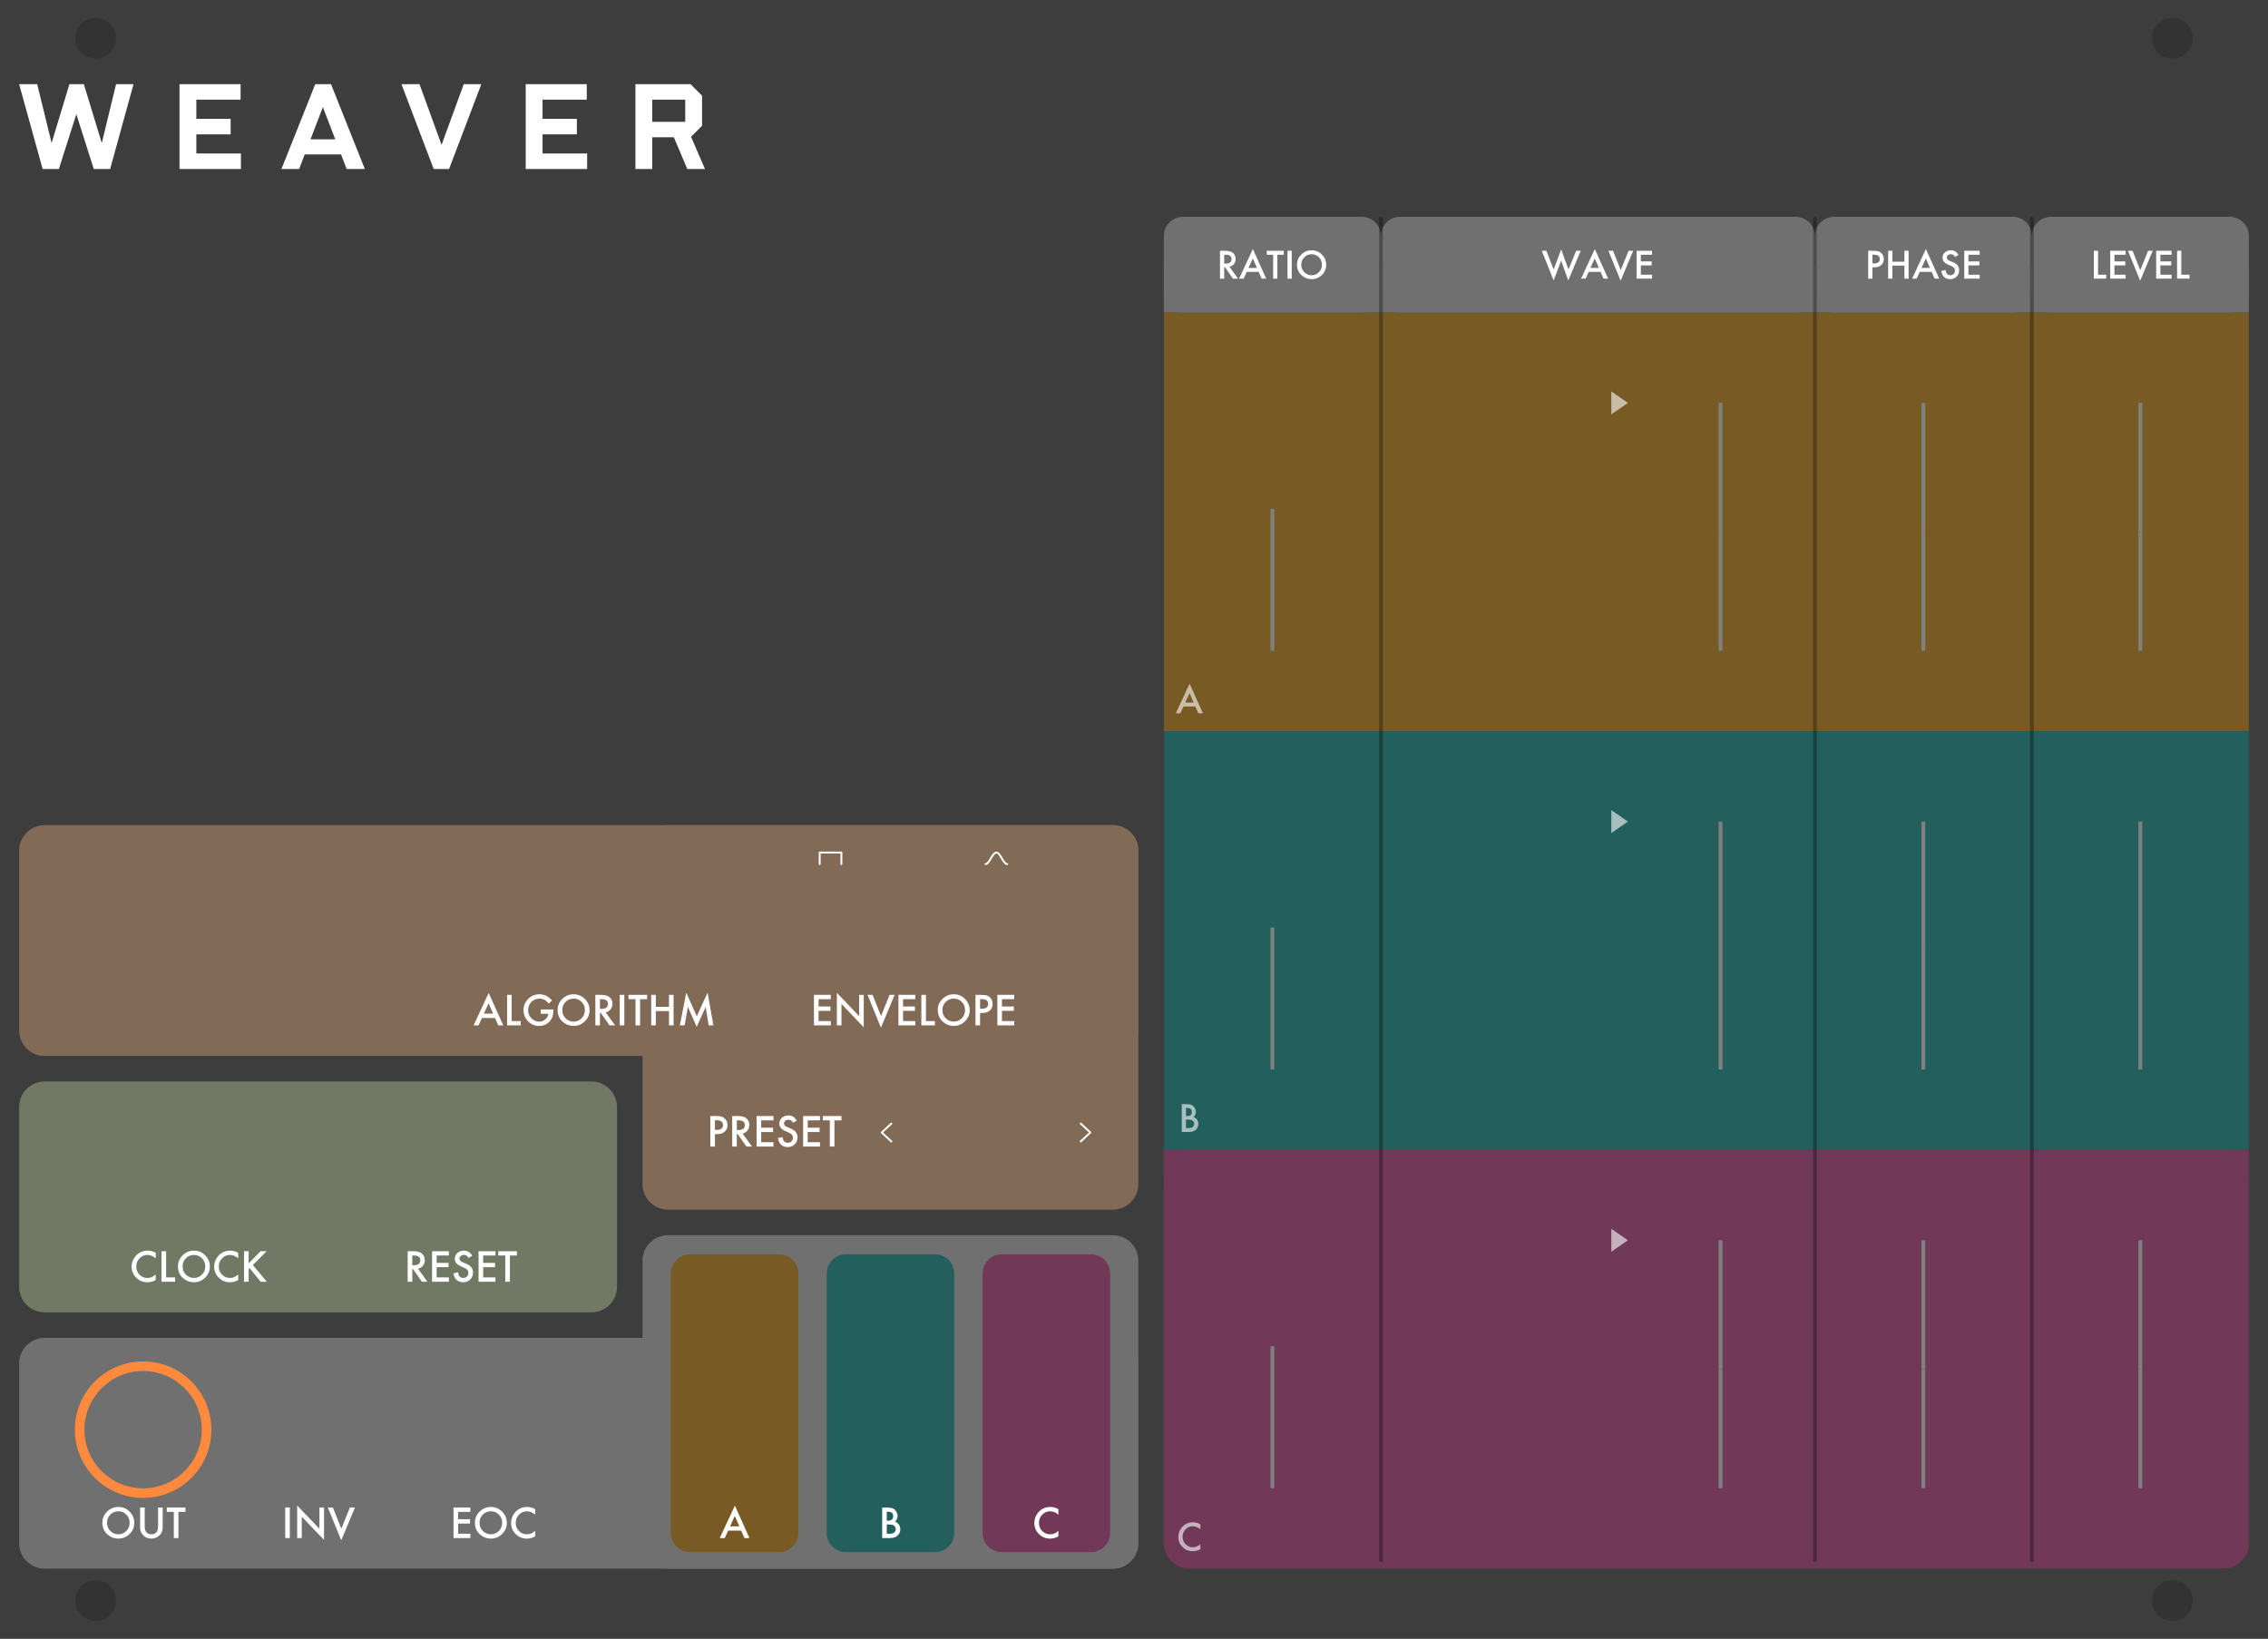
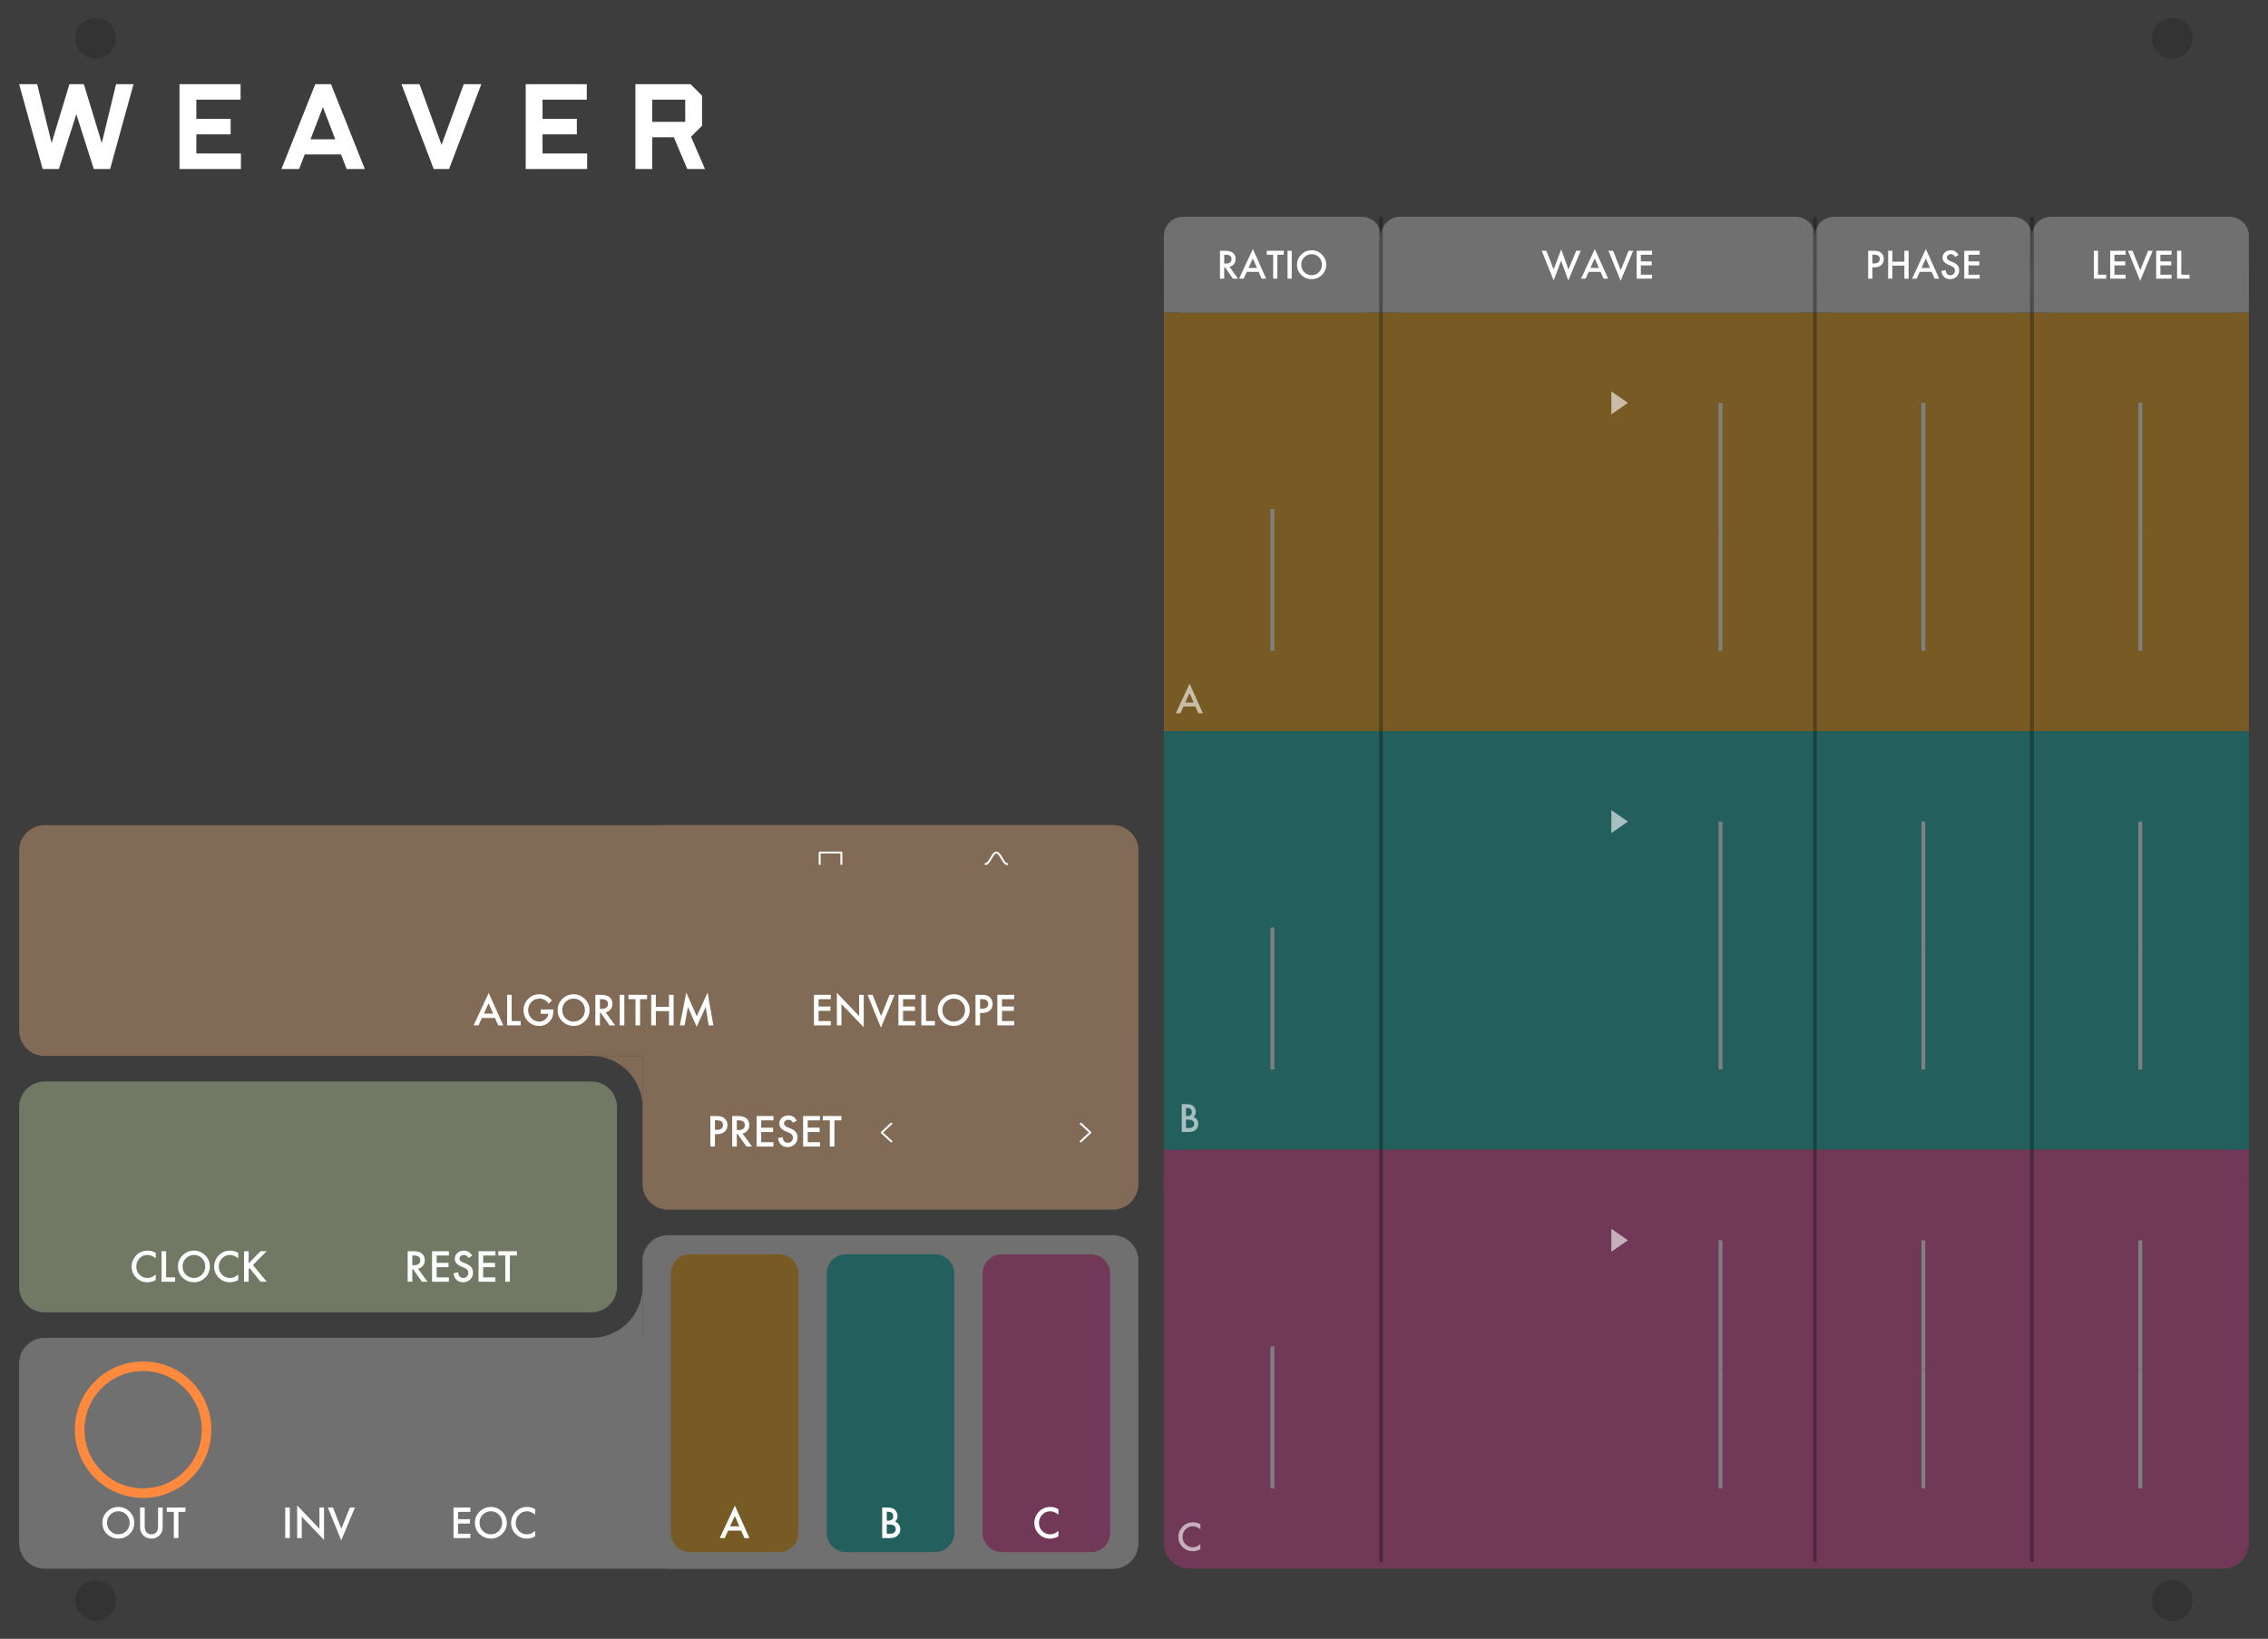
<svg xmlns="http://www.w3.org/2000/svg" version="1.1" width="177.8mm" height="128.5mm" viewBox="0 0 177.8 128.5">
  <g id="panel">
    <rect x="0" y="0" width="177.8" height="128.5" fill="#3d3d3d" />
    <rect class="zone" x="91.24" y="24.50" width="85.06" height="32.83" rx="0.00" fill="#785b24" fill-opacity="1.0" />
    <rect class="zone" x="91.24" y="57.33" width="85.06" height="32.83" rx="0.00" fill="#235f5d" fill-opacity="1.0" />
    <rect class="zone" x="91.24" y="90.16" width="85.06" height="32.83" rx="2.00" fill="#713957" fill-opacity="1.0" />
    <rect class="zone" x="91.24" y="90.16" width="85.06" height="3.00" rx="0.00" fill="#713957" fill-opacity="1.0" />
    <rect class="zone" x="1.50" y="64.70" width="87.74" height="18.10" rx="2.00" fill="#816a56" fill-opacity="1.0" />
    <rect class="zone" x="50.37" y="64.70" width="38.87" height="30.15" rx="2.00" fill="#816a56" fill-opacity="1.0" />
-     <rect class="zone" x="1.50" y="84.80" width="46.87" height="18.10" rx="2.00" fill="#9aa883" fill-opacity="0.55" />
    <rect class="zone" x="1.50" y="104.90" width="87.74" height="18.10" rx="2.00" fill="#707070" fill-opacity="1.0" />
    <rect class="zone" x="50.37" y="96.85" width="38.87" height="26.15" rx="2.00" fill="#707070" fill-opacity="1.0" />
+     <rect class="zone" x="46.37" y="82.80" width="4.00" height="4.00" rx="0.00" fill="#816a56" fill-opacity="1.0" />
+     <rect class="zone" x="46.37" y="100.90" width="4.00" height="4.00" rx="0.00" fill="#707070" fill-opacity="1.0" />
+     <rect class="zone" x="42.37" y="82.80" width="8.00" height="8.00" rx="4.00" fill="#3d3d3d" fill-opacity="1.0" />
+     <rect class="zone" x="42.37" y="96.90" width="8.00" height="8.00" rx="4.00" fill="#3d3d3d" fill-opacity="1.0" />
+     <rect class="zone" x="1.50" y="84.80" width="46.87" height="18.10" rx="2.00" fill="#9aa883" fill-opacity="0.55" />
    <rect class="zone" x="5.87" y="106.75" width="10.70" height="10.70" rx="5.35" fill="#ff8a3d" fill-opacity="1.0" />
    <rect class="zone" x="6.62" y="107.50" width="9.20" height="9.20" rx="4.60" fill="#707070" fill-opacity="1.0" />
    <rect class="zone" x="52.59" y="98.35" width="10.00" height="23.35" rx="1.50" fill="#785b24" fill-opacity="1.0" />
    <rect class="zone" x="64.81" y="98.35" width="10.00" height="23.35" rx="1.50" fill="#235f5d" fill-opacity="1.0" />
    <rect class="zone" x="77.03" y="98.35" width="10.00" height="23.35" rx="1.50" fill="#713957" fill-opacity="1.0" />
    <rect class="zone" x="91.24" y="17.00" width="17.02" height="7.50" rx="1.50" fill="#707070" fill-opacity="1.0" />
    <rect class="zone" x="91.24" y="20.75" width="17.02" height="3.75" rx="0.00" fill="#707070" fill-opacity="1.0" />
    <rect class="zone" x="108.26" y="17.00" width="34.02" height="7.50" rx="1.50" fill="#707070" fill-opacity="1.0" />
    <rect class="zone" x="108.26" y="20.75" width="34.02" height="3.75" rx="0.00" fill="#707070" fill-opacity="1.0" />
    <rect class="zone" x="142.28" y="17.00" width="17.01" height="7.50" rx="1.50" fill="#707070" fill-opacity="1.0" />
    <rect class="zone" x="142.28" y="20.75" width="17.01" height="3.75" rx="0.00" fill="#707070" fill-opacity="1.0" />
    <rect class="zone" x="159.29" y="17.00" width="17.01" height="7.50" rx="1.50" fill="#707070" fill-opacity="1.0" />
    <rect class="zone" x="159.29" y="20.75" width="17.01" height="3.75" rx="0.00" fill="#707070" fill-opacity="1.0" />
    <rect class="zone" x="108.11" y="17.00" width="0.30" height="105.50" rx="0.15" fill="#000000" fill-opacity="0.3" />
    <rect class="zone" x="142.13" y="17.00" width="0.30" height="105.50" rx="0.15" fill="#000000" fill-opacity="0.3" />
    <rect class="zone" x="159.14" y="17.00" width="0.30" height="105.50" rx="0.15" fill="#000000" fill-opacity="0.3" />
    <circle cx="7.5" cy="3.0" r="1.6" fill="#333333" />
    <circle cx="170.3" cy="3.0" r="1.6" fill="#333333" />
    <circle cx="7.5" cy="125.5" r="1.6" fill="#333333" />
    <circle cx="170.3" cy="125.5" r="1.6" fill="#333333" />
    <rect x="99.6" y="39.9" width="0.3" height="11.13" fill="#808080" />
    <rect x="134.73" y="31.59" width="0.3" height="10.11" fill="#808080" />
    <rect x="134.73" y="41.7" width="0.3" height="9.33" fill="#808080" />
    <rect x="150.63" y="31.59" width="0.3" height="10.11" fill="#808080" />
    <rect x="150.63" y="41.7" width="0.3" height="9.33" fill="#808080" />
    <rect x="167.64" y="31.59" width="0.3" height="10.11" fill="#808080" />
    <rect x="167.64" y="41.7" width="0.3" height="9.33" fill="#808080" />
    <rect x="99.6" y="72.73" width="0.3" height="11.13" fill="#808080" />
    <rect x="134.73" y="64.42" width="0.3" height="10.11" fill="#808080" />
    <rect x="134.73" y="74.53" width="0.3" height="9.33" fill="#808080" />
    <rect x="150.63" y="64.42" width="0.3" height="10.11" fill="#808080" />
    <rect x="150.63" y="74.53" width="0.3" height="9.33" fill="#808080" />
    <rect x="167.64" y="64.42" width="0.3" height="10.11" fill="#808080" />
    <rect x="167.64" y="74.53" width="0.3" height="9.33" fill="#808080" />
    <rect x="99.6" y="105.56" width="0.3" height="11.13" fill="#808080" />
    <rect x="134.73" y="97.25" width="0.3" height="10.11" fill="#808080" />
    <rect x="134.73" y="107.36" width="0.3" height="9.33" fill="#808080" />
    <rect x="150.63" y="97.25" width="0.3" height="10.11" fill="#808080" />
    <rect x="150.63" y="107.36" width="0.3" height="9.33" fill="#808080" />
    <rect x="167.64" y="97.25" width="0.3" height="10.11" fill="#808080" />
    <rect x="167.64" y="107.36" width="0.3" height="9.33" fill="#808080" />
    <path fill="#ffffff" d="M3.343 13.25H4.616L5.984 8.956L7.352 13.25H8.634L10.468 6.6H9.1L7.979 11.217L6.573 6.6H5.442L4.046 11.217L2.916 6.6H1.5Z M14.072 13.25H18.888V12.034H15.392V10.533H18.081V9.317H15.392V7.816H18.86V6.6H14.072Z M22.064 13.25H23.451L23.888 12.11H26.738L27.175 13.25H28.6L25.95 6.6H24.715ZM24.344 10.922 25.313 8.396 26.282 10.922Z M33.999 13.25H35.206L37.733 6.6H36.355L34.617 11.36L32.887 6.6H31.472Z M41.213 13.25H46.029V12.034H42.533V10.533H45.222V9.317H42.533V7.816H46.001V6.6H41.213Z M49.813 13.25H51.133V10.761H52.825L53.879 13.25H55.266L54.173 10.723L55.038 9.858V7.503L54.136 6.6H49.813ZM51.133 9.555V7.816H53.718V9.555Z" />
    <path fill="#ffffff" d="M96.383 20.918 97.06 21.85H96.656L96.032 20.955H95.972V21.85H95.642V19.664H96.029Q96.462 19.664 96.655 19.827Q96.867 20.008 96.867 20.305Q96.867 20.537 96.734 20.704Q96.601 20.872 96.383 20.918ZM95.972 20.668H96.077Q96.546 20.668 96.546 20.309Q96.546 19.974 96.09 19.974H95.972Z M98.672 21.319H97.736L97.493 21.85H97.137L98.219 19.526L99.263 21.85H98.902ZM98.538 21.009 98.214 20.265 97.874 21.009Z M100.139 19.974V21.85H99.809V19.974H99.307V19.664H100.641V19.974Z M101.265 19.664V21.85H100.935V19.664Z M101.681 20.747Q101.681 20.285 102.02 19.954Q102.357 19.623 102.83 19.623Q103.297 19.623 103.631 19.957Q103.967 20.291 103.967 20.76Q103.967 21.231 103.63 21.56Q103.291 21.89 102.813 21.89Q102.389 21.89 102.052 21.597Q101.681 21.272 101.681 20.747ZM102.014 20.751Q102.014 21.114 102.258 21.347Q102.5 21.581 102.817 21.581Q103.161 21.581 103.398 21.343Q103.634 21.102 103.634 20.757Q103.634 20.407 103.4 20.171Q103.168 19.933 102.826 19.933Q102.484 19.933 102.249 20.171Q102.014 20.406 102.014 20.751Z" />
    <path fill="#ffffff" d="M121.227 19.664 121.797 21.125 122.391 19.557 122.96 21.125 123.565 19.664H123.923L122.946 21.989L122.384 20.44L121.798 21.99L120.869 19.664Z M125.48 21.319H124.544L124.3 21.85H123.945L125.026 19.526L126.07 21.85H125.709ZM125.345 21.009 125.021 20.265 124.681 21.009Z M126.454 19.664 127.058 21.179 127.672 19.664H128.033L127.051 22.014L126.093 19.664Z M129.511 19.974H128.634V20.499H129.485V20.809H128.634V21.54H129.511V21.85H128.305V19.664H129.511Z" />
    <path fill="#ffffff" d="M146.786 20.962V21.85H146.456V19.664H146.83Q147.105 19.664 147.245 19.702Q147.387 19.74 147.494 19.846Q147.682 20.03 147.682 20.311Q147.682 20.611 147.481 20.787Q147.28 20.962 146.939 20.962ZM146.786 20.656H146.909Q147.364 20.656 147.364 20.307Q147.364 19.968 146.895 19.968H146.786Z M148.352 20.519H149.295V19.664H149.625V21.85H149.295V20.829H148.352V21.85H148.022V19.664H148.352Z M151.433 21.319H150.498L150.254 21.85H149.899L150.98 19.526L152.024 21.85H151.663ZM151.299 21.009 150.975 20.265 150.635 21.009Z M153.533 19.989 153.266 20.148Q153.191 20.018 153.123 19.978Q153.052 19.933 152.94 19.933Q152.803 19.933 152.712 20.011Q152.622 20.087 152.622 20.203Q152.622 20.363 152.859 20.461L153.077 20.55Q153.344 20.658 153.467 20.813Q153.59 20.968 153.59 21.193Q153.59 21.495 153.389 21.691Q153.187 21.89 152.886 21.89Q152.602 21.89 152.416 21.721Q152.234 21.553 152.188 21.247L152.522 21.173Q152.545 21.366 152.602 21.439Q152.704 21.581 152.899 21.581Q153.053 21.581 153.155 21.478Q153.257 21.374 153.257 21.216Q153.257 21.152 153.24 21.099Q153.222 21.046 153.184 21.001Q153.147 20.956 153.087 20.918Q153.028 20.879 152.946 20.843L152.735 20.755Q152.286 20.566 152.286 20.2Q152.286 19.954 152.474 19.788Q152.663 19.621 152.943 19.621Q153.321 19.621 153.533 19.989Z M155.194 19.974H154.318V20.499H155.169V20.809H154.318V21.54H155.194V21.85H153.988V19.664H155.194Z" />
    <path fill="#ffffff" d="M164.476 19.664V21.54H165.119V21.85H164.146V19.664Z M166.638 19.974H165.762V20.499H166.613V20.809H165.762V21.54H166.638V21.85H165.432V19.664H166.638Z M167.182 19.664 167.786 21.179 168.4 19.664H168.761L167.779 22.014L166.821 19.664Z M170.239 19.974H169.362V20.499H170.214V20.809H169.362V21.54H170.239V21.85H169.033V19.664H170.239Z M171.002 19.664V21.54H171.645V21.85H170.672V19.664Z" />
    <path fill="#c9bda7" d="M93.712 55.399H92.776L92.533 55.93H92.177L93.259 53.606L94.303 55.93H93.942ZM93.578 55.089 93.253 54.345 92.914 55.089Z" />
    <path fill="#a7bfbe" d="M92.645 88.76V86.574H92.973Q93.193 86.574 93.323 86.608Q93.455 86.642 93.545 86.722Q93.637 86.806 93.691 86.931Q93.746 87.057 93.746 87.185Q93.746 87.42 93.566 87.583Q93.741 87.643 93.841 87.791Q93.943 87.939 93.943 88.134Q93.943 88.39 93.762 88.567Q93.653 88.676 93.517 88.719Q93.368 88.76 93.144 88.76ZM92.974 87.512H93.078Q93.262 87.512 93.348 87.431Q93.433 87.35 93.433 87.191Q93.433 87.037 93.345 86.957Q93.258 86.877 93.091 86.877H92.974ZM92.974 88.45H93.178Q93.402 88.45 93.507 88.362Q93.617 88.267 93.617 88.121Q93.617 87.98 93.511 87.883Q93.408 87.789 93.142 87.789H92.974Z" />
    <path fill="#c6b0bc" d="M94.102 119.521V119.912Q93.816 119.673 93.51 119.673Q93.173 119.673 92.942 119.915Q92.71 120.156 92.71 120.504Q92.71 120.848 92.942 121.084Q93.174 121.321 93.511 121.321Q93.685 121.321 93.807 121.264Q93.875 121.236 93.948 121.188Q94.021 121.14 94.102 121.072V121.47Q93.818 121.63 93.507 121.63Q93.038 121.63 92.707 121.303Q92.377 120.973 92.377 120.507Q92.377 120.089 92.653 119.762Q92.993 119.361 93.532 119.361Q93.827 119.361 94.102 119.521Z" />
    <path fill="#ffffff" d="M12.207 98.235V98.663Q11.894 98.401 11.559 98.401Q11.19 98.401 10.937 98.666Q10.683 98.93 10.683 99.311Q10.683 99.688 10.937 99.947Q11.191 100.205 11.56 100.205Q11.751 100.205 11.884 100.143Q11.959 100.112 12.039 100.06Q12.118 100.007 12.207 99.933V100.368Q11.897 100.543 11.556 100.543Q11.043 100.543 10.68 100.185Q10.319 99.824 10.319 99.314Q10.319 98.857 10.621 98.499Q10.993 98.06 11.584 98.06Q11.906 98.06 12.207 98.235Z M13.024 98.106V100.16H13.728V100.5H12.663V98.106Z M13.951 99.292Q13.951 98.787 14.321 98.424Q14.69 98.061 15.208 98.061Q15.72 98.061 16.086 98.427Q16.453 98.793 16.453 99.306Q16.453 99.823 16.084 100.182Q15.714 100.543 15.19 100.543Q14.726 100.543 14.357 100.222Q13.951 99.867 13.951 99.292ZM14.315 99.297Q14.315 99.694 14.582 99.95Q14.847 100.205 15.194 100.205Q15.571 100.205 15.83 99.945Q16.089 99.681 16.089 99.303Q16.089 98.92 15.833 98.661Q15.579 98.401 15.204 98.401Q14.83 98.401 14.573 98.661Q14.315 98.919 14.315 99.297Z M18.676 98.235V98.663Q18.363 98.401 18.028 98.401Q17.659 98.401 17.406 98.666Q17.152 98.93 17.152 99.311Q17.152 99.688 17.406 99.947Q17.661 100.205 18.03 100.205Q18.22 100.205 18.354 100.143Q18.428 100.112 18.508 100.06Q18.588 100.007 18.676 99.933V100.368Q18.366 100.543 18.025 100.543Q17.512 100.543 17.149 100.185Q16.788 99.824 16.788 99.314Q16.788 98.857 17.09 98.499Q17.462 98.06 18.053 98.06Q18.375 98.06 18.676 98.235Z M19.493 99.061 20.425 98.106H20.907L19.825 99.19L20.913 100.5H20.43L19.568 99.435L19.493 99.509V100.5H19.132V98.106H19.493Z" />
    <path fill="#ffffff" d="M32.77 99.48 33.511 100.5H33.069L32.386 99.52H32.321V100.5H31.959V98.106H32.383Q32.857 98.106 33.068 98.285Q33.3 98.483 33.3 98.809Q33.3 99.063 33.155 99.246Q33.009 99.429 32.77 99.48ZM32.321 99.206H32.435Q32.949 99.206 32.949 98.813Q32.949 98.446 32.449 98.446H32.321Z M35.192 98.446H34.232V99.021H35.164V99.361H34.232V100.16H35.192V100.5H33.871V98.106H35.192Z M37.02 98.463 36.727 98.637Q36.644 98.494 36.57 98.451Q36.492 98.401 36.37 98.401Q36.22 98.401 36.12 98.486Q36.021 98.57 36.021 98.697Q36.021 98.872 36.282 98.979L36.52 99.077Q36.812 99.195 36.947 99.364Q37.082 99.534 37.082 99.781Q37.082 100.111 36.861 100.326Q36.64 100.543 36.311 100.543Q36 100.543 35.796 100.359Q35.596 100.174 35.547 99.84L35.913 99.759Q35.937 99.97 36 100.05Q36.111 100.205 36.325 100.205Q36.494 100.205 36.606 100.092Q36.717 99.979 36.717 99.805Q36.717 99.736 36.698 99.678Q36.679 99.619 36.637 99.571Q36.596 99.522 36.531 99.479Q36.466 99.436 36.376 99.398L36.145 99.302Q35.654 99.094 35.654 98.694Q35.654 98.424 35.86 98.243Q36.066 98.06 36.373 98.06Q36.787 98.06 37.02 98.463Z M38.838 98.446H37.878V99.021H38.81V99.361H37.878V100.16H38.838V100.5H37.517V98.106H38.838Z M39.973 98.446V100.5H39.612V98.446H39.061V98.106H40.522V98.446Z" />
    <path fill="#ffffff" d="M38.807 79.819H37.782L37.516 80.4H37.127L38.311 77.856L39.454 80.4H39.058ZM38.66 79.479 38.305 78.665 37.933 79.479Z M40.114 78.006V80.06H40.818V80.4H39.753V78.006Z M42.391 79.154H43.381V79.233Q43.381 79.502 43.317 79.71Q43.255 79.902 43.108 80.07Q42.774 80.445 42.26 80.445Q41.757 80.445 41.399 80.082Q41.041 79.718 41.041 79.208Q41.041 78.687 41.406 78.324Q41.77 77.96 42.292 77.96Q42.573 77.96 42.816 78.075Q43.049 78.189 43.274 78.447L43.016 78.693Q42.722 78.301 42.298 78.301Q41.919 78.301 41.661 78.563Q41.404 78.82 41.404 79.208Q41.404 79.608 41.691 79.867Q41.959 80.107 42.272 80.107Q42.539 80.107 42.751 79.927Q42.964 79.746 42.988 79.493H42.391Z M43.715 79.192Q43.715 78.687 44.086 78.324Q44.455 77.961 44.973 77.961Q45.484 77.961 45.85 78.327Q46.218 78.693 46.218 79.206Q46.218 79.723 45.849 80.082Q45.478 80.443 44.954 80.443Q44.491 80.443 44.122 80.122Q43.715 79.767 43.715 79.192ZM44.08 79.197Q44.08 79.594 44.346 79.85Q44.612 80.105 44.959 80.105Q45.336 80.105 45.594 79.845Q45.853 79.581 45.853 79.203Q45.853 78.82 45.598 78.561Q45.343 78.301 44.968 78.301Q44.594 78.301 44.337 78.561Q44.08 78.819 44.08 79.197Z M47.483 79.38 48.224 80.4H47.782L47.098 79.42H47.033V80.4H46.672V78.006H47.095Q47.569 78.006 47.78 78.185Q48.013 78.383 48.013 78.709Q48.013 78.963 47.867 79.146Q47.721 79.329 47.483 79.38ZM47.033 79.106H47.148Q47.661 79.106 47.661 78.713Q47.661 78.346 47.162 78.346H47.033Z M48.945 78.006V80.4H48.583V78.006Z M50.18 78.346V80.4H49.819V78.346H49.269V78.006H50.729V78.346Z M51.413 78.943H52.445V78.006H52.806V80.4H52.445V79.282H51.413V80.4H51.051V78.006H51.413Z M53.296 80.4 53.8 77.827 54.622 79.687 55.473 77.827 55.926 80.4H55.555L55.324 78.955L54.616 80.51L53.927 78.954L53.67 80.4Z" />
    <path fill="#ffffff" d="M65.131 78.346H64.172V78.921H65.103V79.261H64.172V80.06H65.131V80.4H63.81V78.006H65.131Z M65.606 80.4V77.844L67.351 79.67V78.006H67.713V80.546L65.967 78.724V80.4Z M68.407 78.006 69.069 79.665 69.74 78.006H70.136L69.061 80.58L68.012 78.006Z M71.754 78.346H70.795V78.921H71.726V79.261H70.795V80.06H71.754V80.4H70.433V78.006H71.754Z M72.59 78.006V80.06H73.294V80.4H72.229V78.006Z M73.517 79.192Q73.517 78.687 73.887 78.324Q74.256 77.961 74.774 77.961Q75.286 77.961 75.652 78.327Q76.019 78.693 76.019 79.206Q76.019 79.723 75.65 80.082Q75.28 80.443 74.756 80.443Q74.292 80.443 73.923 80.122Q73.517 79.767 73.517 79.192ZM73.881 79.197Q73.881 79.594 74.148 79.85Q74.413 80.105 74.76 80.105Q75.137 80.105 75.396 79.845Q75.655 79.581 75.655 79.203Q75.655 78.82 75.399 78.561Q75.145 78.301 74.769 78.301Q74.396 78.301 74.139 78.561Q73.881 78.819 73.881 79.197Z M76.834 79.428V80.4H76.473V78.006H76.883Q77.183 78.006 77.337 78.048Q77.492 78.09 77.61 78.206Q77.816 78.408 77.816 78.715Q77.816 79.043 77.596 79.236Q77.376 79.428 77.002 79.428ZM76.834 79.093H76.969Q77.467 79.093 77.467 78.71Q77.467 78.34 76.954 78.34H76.834Z M79.509 78.346H78.549V78.921H79.481V79.261H78.549V80.06H79.509V80.4H78.188V78.006H79.509Z" />
    <path fill="#ffffff" d="M56.048 88.928V89.9H55.687V87.506H56.096Q56.397 87.506 56.551 87.548Q56.706 87.59 56.823 87.706Q57.03 87.908 57.03 88.215Q57.03 88.543 56.81 88.736Q56.589 88.928 56.216 88.928ZM56.048 88.593H56.183Q56.681 88.593 56.681 88.21Q56.681 87.84 56.168 87.84H56.048Z M58.213 88.88 58.954 89.9H58.512L57.828 88.92H57.763V89.9H57.402V87.506H57.825Q58.299 87.506 58.51 87.685Q58.743 87.883 58.743 88.209Q58.743 88.463 58.597 88.646Q58.451 88.829 58.213 88.88ZM57.763 88.606H57.878Q58.391 88.606 58.391 88.213Q58.391 87.846 57.892 87.846H57.763Z M60.634 87.846H59.674V88.421H60.606V88.761H59.674V89.56H60.634V89.9H59.313V87.506H60.634Z M62.462 87.863 62.169 88.037Q62.087 87.894 62.012 87.851Q61.935 87.801 61.812 87.801Q61.662 87.801 61.563 87.886Q61.464 87.97 61.464 88.097Q61.464 88.272 61.724 88.379L61.963 88.477Q62.254 88.595 62.389 88.764Q62.524 88.934 62.524 89.181Q62.524 89.511 62.304 89.726Q62.082 89.943 61.753 89.943Q61.442 89.943 61.239 89.759Q61.039 89.574 60.989 89.24L61.355 89.159Q61.38 89.37 61.442 89.45Q61.553 89.605 61.767 89.605Q61.936 89.605 62.048 89.492Q62.16 89.379 62.16 89.205Q62.16 89.136 62.14 89.078Q62.121 89.019 62.08 88.971Q62.039 88.922 61.974 88.879Q61.908 88.836 61.819 88.798L61.588 88.702Q61.096 88.494 61.096 88.094Q61.096 87.824 61.302 87.643Q61.508 87.46 61.815 87.46Q62.229 87.46 62.462 87.863Z M64.28 87.846H63.321V88.421H64.252V88.761H63.321V89.56H64.28V89.9H62.96V87.506H64.28Z M65.415 87.846V89.9H65.054V87.846H64.504V87.506H65.964V87.846Z" />
    <path fill="#ffffff" d="M8.025 119.392Q8.025 118.887 8.396 118.524Q8.765 118.161 9.283 118.161Q9.794 118.161 10.16 118.527Q10.527 118.893 10.527 119.406Q10.527 119.923 10.158 120.282Q9.788 120.643 9.264 120.643Q8.8 120.643 8.431 120.322Q8.025 119.967 8.025 119.392ZM8.39 119.397Q8.39 119.794 8.656 120.05Q8.921 120.305 9.269 120.305Q9.645 120.305 9.904 120.045Q10.163 119.781 10.163 119.403Q10.163 119.02 9.907 118.761Q9.653 118.501 9.278 118.501Q8.904 118.501 8.647 118.761Q8.39 119.019 8.39 119.397Z M11.343 118.206V119.648Q11.343 119.957 11.444 120.099Q11.594 120.305 11.867 120.305Q12.141 120.305 12.292 120.099Q12.392 119.961 12.392 119.648V118.206H12.754V119.747Q12.754 120.126 12.518 120.371Q12.253 120.643 11.867 120.643Q11.481 120.643 11.217 120.371Q10.982 120.126 10.982 119.747V118.206Z M13.988 118.546V120.6H13.626V118.546H13.076V118.206H14.537V118.546Z" />
    <path fill="#ffffff" d="M22.721 118.206V120.6H22.36V118.206Z M23.296 120.6V118.044L25.042 119.87V118.206H25.403V120.746L23.657 118.924V120.6Z M26.098 118.206 26.76 119.865 27.431 118.206H27.826L26.752 120.78L25.702 118.206Z" />
    <path fill="#ffffff" d="M36.874 118.546H35.915V119.121H36.846V119.461H35.915V120.26H36.874V120.6H35.553V118.206H36.874Z M37.229 119.392Q37.229 118.887 37.6 118.524Q37.969 118.161 38.486 118.161Q38.998 118.161 39.364 118.527Q39.731 118.893 39.731 119.406Q39.731 119.923 39.362 120.282Q38.992 120.643 38.468 120.643Q38.004 120.643 37.635 120.322Q37.229 119.967 37.229 119.392ZM37.594 119.397Q37.594 119.794 37.86 120.05Q38.125 120.305 38.473 120.305Q38.849 120.305 39.108 120.045Q39.367 119.781 39.367 119.403Q39.367 119.02 39.111 118.761Q38.857 118.501 38.482 118.501Q38.108 118.501 37.851 118.761Q37.594 119.019 37.594 119.397Z M41.954 118.335V118.763Q41.641 118.501 41.306 118.501Q40.937 118.501 40.685 118.766Q40.431 119.03 40.431 119.411Q40.431 119.788 40.685 120.047Q40.939 120.305 41.308 120.305Q41.499 120.305 41.632 120.243Q41.706 120.212 41.786 120.16Q41.866 120.107 41.954 120.033V120.468Q41.644 120.643 41.303 120.643Q40.79 120.643 40.427 120.285Q40.066 119.924 40.066 119.414Q40.066 118.957 40.369 118.599Q40.741 118.16 41.331 118.16Q41.654 118.16 41.954 118.335Z" />
    <path fill="#ffffff" d="M58.107 120.019H57.082L56.816 120.6H56.427L57.611 118.056L58.753 120.6H58.358ZM57.96 119.679 57.605 118.865 57.233 119.679Z" />
    <path fill="#ffffff" d="M69.158 120.6V118.206H69.518Q69.758 118.206 69.901 118.244Q70.045 118.281 70.144 118.369Q70.245 118.461 70.304 118.597Q70.364 118.735 70.364 118.876Q70.364 119.133 70.167 119.312Q70.358 119.377 70.468 119.54Q70.58 119.701 70.58 119.915Q70.58 120.195 70.381 120.389Q70.262 120.509 70.113 120.555Q69.95 120.6 69.705 120.6ZM69.519 119.234H69.632Q69.834 119.234 69.928 119.145Q70.022 119.056 70.022 118.882Q70.022 118.713 69.925 118.626Q69.829 118.538 69.646 118.538H69.519ZM69.519 120.26H69.743Q69.988 120.26 70.102 120.164Q70.223 120.06 70.223 119.901Q70.223 119.746 70.107 119.64Q69.994 119.536 69.702 119.536H69.519Z" />
    <path fill="#ffffff" d="M82.973 118.335V118.763Q82.66 118.501 82.325 118.501Q81.956 118.501 81.704 118.766Q81.449 119.03 81.449 119.411Q81.449 119.788 81.704 120.047Q81.958 120.305 82.327 120.305Q82.518 120.305 82.651 120.243Q82.725 120.212 82.805 120.16Q82.885 120.107 82.973 120.033V120.468Q82.663 120.643 82.322 120.643Q81.809 120.643 81.446 120.285Q81.085 119.924 81.085 119.414Q81.085 118.957 81.387 118.599Q81.759 118.16 82.35 118.16Q82.673 118.16 82.973 118.335Z" />
  </g>
  <g id="glyphs">
    <polyline points="64.26,67.753 64.26,66.847 65.96,66.847 65.96,67.753" fill="none" stroke="#ffffff" stroke-width="0.15" stroke-linecap="round" stroke-linejoin="round" />
    <polyline points="77.26,67.753 77.302,67.747 77.345,67.73 77.388,67.703 77.43,67.666 77.472,67.62 77.515,67.566 77.558,67.505 77.6,67.44 77.642,67.371 77.685,67.3 77.728,67.229 77.77,67.16 77.812,67.094 77.855,67.034 77.897,66.98 77.94,66.934 77.983,66.897 78.025,66.87 78.067,66.853 78.11,66.847 78.153,66.853 78.195,66.87 78.237,66.897 78.28,66.934 78.323,66.98 78.365,67.034 78.407,67.094 78.45,67.16 78.493,67.229 78.535,67.3 78.578,67.371 78.62,67.44 78.662,67.505 78.705,67.566 78.748,67.62 78.79,67.666 78.832,67.703 78.875,67.73 78.918,67.747 78.96,67.753" fill="none" stroke="#ffffff" stroke-width="0.15" stroke-linecap="round" stroke-linejoin="round" />
    <polyline points="69.875,88.1 69.125,88.8 69.875,89.5" fill="none" stroke="#ffffff" stroke-width="0.15" stroke-linecap="round" stroke-linejoin="round" />
    <polyline points="84.725,88.1 85.475,88.8 84.725,89.5" fill="none" stroke="#ffffff" stroke-width="0.15" stroke-linecap="round" stroke-linejoin="round" />
    <polygon points="126.32,30.69 127.62,31.59 126.32,32.49" fill="#ffffff" fill-opacity="0.6" />
    <polygon points="126.32,63.52 127.62,64.42 126.32,65.32" fill="#ffffff" fill-opacity="0.6" />
    <polygon points="126.32,96.35 127.62,97.25 126.32,98.15" fill="#ffffff" fill-opacity="0.6" />
  </g>
  <g id="components" style="display:none">
    <rect id="SCREEN#Widget" x="1.5" y="17.0" width="87.74" height="45.7" fill="#ffff00" />
    <circle id="A_WAVE_PARAM#VCVBezel" cx="117.35" cy="51.03" r="2" fill="#ff0000" />
    <rect id="A_WAVE_SCREEN#Widget" x="110.35" y="28.39" width="14.0" height="17.0" fill="#ffff00" />
    <rect id="A_RATIO_SCREEN#Widget" x="94.25" y="26.8" width="11.0" height="6.0" fill="#ffff00" />
    <circle id="A_RATIO_PARAM#RoundBlackSnapKnob" cx="99.75" cy="39.9" r="2" fill="#ff0000" />
    <circle id="A_RATIO_INPUT#PJ301MPort" cx="99.75" cy="51.03" r="2" fill="#00ff00" />
    <circle id="A_PARAM_PARAM#RoundBlackKnob" cx="134.88" cy="31.59" r="2" fill="#ff0000" />
    <circle id="A_PARAM_ATTEN_PARAM#Trimpot" cx="134.88" cy="41.7" r="2" fill="#ff0000" />
    <circle id="A_PARAM_INPUT#PJ301MPort" cx="134.88" cy="51.03" r="2" fill="#00ff00" />
    <circle id="A_PHASE_PARAM#RoundBlackKnob" cx="150.78" cy="31.59" r="2" fill="#ff0000" />
    <circle id="A_PHASE_ATTEN_PARAM#Trimpot" cx="150.78" cy="41.7" r="2" fill="#ff0000" />
    <circle id="A_PHASE_INPUT#PJ301MPort" cx="150.78" cy="51.03" r="2" fill="#00ff00" />
    <circle id="A_LEVEL_PARAM#RoundBlackKnob" cx="167.79" cy="31.59" r="2" fill="#ff0000" />
    <circle id="A_LEVEL_ATTEN_PARAM#Trimpot" cx="167.79" cy="41.7" r="2" fill="#ff0000" />
    <circle id="A_LEVEL_INPUT#PJ301MPort" cx="167.79" cy="51.03" r="2" fill="#00ff00" />
    <circle id="B_WAVE_PARAM#VCVBezel" cx="117.35" cy="83.86" r="2" fill="#ff0000" />
    <rect id="B_WAVE_SCREEN#Widget" x="110.35" y="61.22" width="14.0" height="17.0" fill="#ffff00" />
    <rect id="B_RATIO_SCREEN#Widget" x="94.25" y="59.63" width="11.0" height="6.0" fill="#ffff00" />
    <circle id="B_RATIO_PARAM#RoundBlackSnapKnob" cx="99.75" cy="72.73" r="2" fill="#ff0000" />
    <circle id="B_RATIO_INPUT#PJ301MPort" cx="99.75" cy="83.86" r="2" fill="#00ff00" />
    <circle id="B_PARAM_PARAM#RoundBlackKnob" cx="134.88" cy="64.42" r="2" fill="#ff0000" />
    <circle id="B_PARAM_ATTEN_PARAM#Trimpot" cx="134.88" cy="74.53" r="2" fill="#ff0000" />
    <circle id="B_PARAM_INPUT#PJ301MPort" cx="134.88" cy="83.86" r="2" fill="#00ff00" />
    <circle id="B_PHASE_PARAM#RoundBlackKnob" cx="150.78" cy="64.42" r="2" fill="#ff0000" />
    <circle id="B_PHASE_ATTEN_PARAM#Trimpot" cx="150.78" cy="74.53" r="2" fill="#ff0000" />
    <circle id="B_PHASE_INPUT#PJ301MPort" cx="150.78" cy="83.86" r="2" fill="#00ff00" />
    <circle id="B_LEVEL_PARAM#RoundBlackKnob" cx="167.79" cy="64.42" r="2" fill="#ff0000" />
    <circle id="B_LEVEL_ATTEN_PARAM#Trimpot" cx="167.79" cy="74.53" r="2" fill="#ff0000" />
    <circle id="B_LEVEL_INPUT#PJ301MPort" cx="167.79" cy="83.86" r="2" fill="#00ff00" />
    <circle id="C_WAVE_PARAM#VCVBezel" cx="117.35" cy="116.69" r="2" fill="#ff0000" />
    <rect id="C_WAVE_SCREEN#Widget" x="110.35" y="94.05" width="14.0" height="17.0" fill="#ffff00" />
    <rect id="C_RATIO_SCREEN#Widget" x="94.25" y="92.46" width="11.0" height="6.0" fill="#ffff00" />
    <circle id="C_RATIO_PARAM#RoundBlackSnapKnob" cx="99.75" cy="105.56" r="2" fill="#ff0000" />
    <circle id="C_RATIO_INPUT#PJ301MPort" cx="99.75" cy="116.69" r="2" fill="#00ff00" />
    <circle id="C_PARAM_PARAM#RoundBlackKnob" cx="134.88" cy="97.25" r="2" fill="#ff0000" />
    <circle id="C_PARAM_ATTEN_PARAM#Trimpot" cx="134.88" cy="107.36" r="2" fill="#ff0000" />
    <circle id="C_PARAM_INPUT#PJ301MPort" cx="134.88" cy="116.69" r="2" fill="#00ff00" />
    <circle id="C_PHASE_PARAM#RoundBlackKnob" cx="150.78" cy="97.25" r="2" fill="#ff0000" />
    <circle id="C_PHASE_ATTEN_PARAM#Trimpot" cx="150.78" cy="107.36" r="2" fill="#ff0000" />
    <circle id="C_PHASE_INPUT#PJ301MPort" cx="150.78" cy="116.69" r="2" fill="#00ff00" />
    <circle id="C_LEVEL_PARAM#RoundBlackKnob" cx="167.79" cy="97.25" r="2" fill="#ff0000" />
    <circle id="C_LEVEL_ATTEN_PARAM#Trimpot" cx="167.79" cy="107.36" r="2" fill="#ff0000" />
    <circle id="C_LEVEL_INPUT#PJ301MPort" cx="167.79" cy="116.69" r="2" fill="#00ff00" />
    <circle id="BPM_PARAM#RoundBlackKnob" cx="10.3" cy="92.0" r="2" fill="#ff0000" />
    <circle id="CLOCK_INPUT#PJ301MPort" cx="20.8" cy="92.0" r="2" fill="#00ff00" />
    <circle id="RESET_PARAM#VCVButton" cx="31.865" cy="92.0" r="2" fill="#ff0000" />
    <circle id="RESET_INPUT#PJ301MPort" cx="40.365" cy="92.0" r="2" fill="#00ff00" />
    <rect id="ALGORITHM_SCREEN#Widget" x="3.9" y="67.1" width="26.0" height="13.3" fill="#ffff00" />
    <circle id="ALGORITHM_PARAM#VCVButton" cx="42.13" cy="71.9" r="2" fill="#ff0000" />
    <circle id="ALGORITHM_INPUT#PJ301MPort" cx="51.13" cy="71.9" r="2" fill="#00ff00" />
    <circle id="WINDOW_PARAM#RoundBlackKnob" cx="71.61" cy="71.9" r="2" fill="#ff0000" />
    <circle id="PRESET_PREV_PARAM#TL1105" cx="74.0" cy="88.8" r="2" fill="#ff0000" />
    <circle id="PRESET_NEXT_PARAM#TL1105" cx="80.6" cy="88.8" r="2" fill="#ff0000" />
    <circle id="MAIN_OUTPUT#PJ301MPort" cx="11.215" cy="112.1" r="2" fill="#0000ff" />
    <circle id="INV_OUTPUT#PJ301MPort" cx="24.955" cy="112.1" r="2" fill="#0000ff" />
    <circle id="EOC_OUTPUT#PJ301MPort" cx="38.695" cy="112.1" r="2" fill="#0000ff" />
    <circle id="A_TRACE_PARAM#VCVButton" cx="57.59" cy="103.0" r="2" fill="#ff0000" />
    <circle id="B_TRACE_PARAM#VCVButton" cx="69.81" cy="103.0" r="2" fill="#ff0000" />
    <circle id="C_TRACE_PARAM#VCVButton" cx="82.03" cy="103.0" r="2" fill="#ff0000" />
    <circle id="A_OUTPUT#PJ301MPort" cx="57.59" cy="112.1" r="2" fill="#0000ff" />
    <circle id="B_OUTPUT#PJ301MPort" cx="69.81" cy="112.1" r="2" fill="#0000ff" />
    <circle id="C_OUTPUT#PJ301MPort" cx="82.03" cy="112.1" r="2" fill="#0000ff" />
  </g>
</svg>
